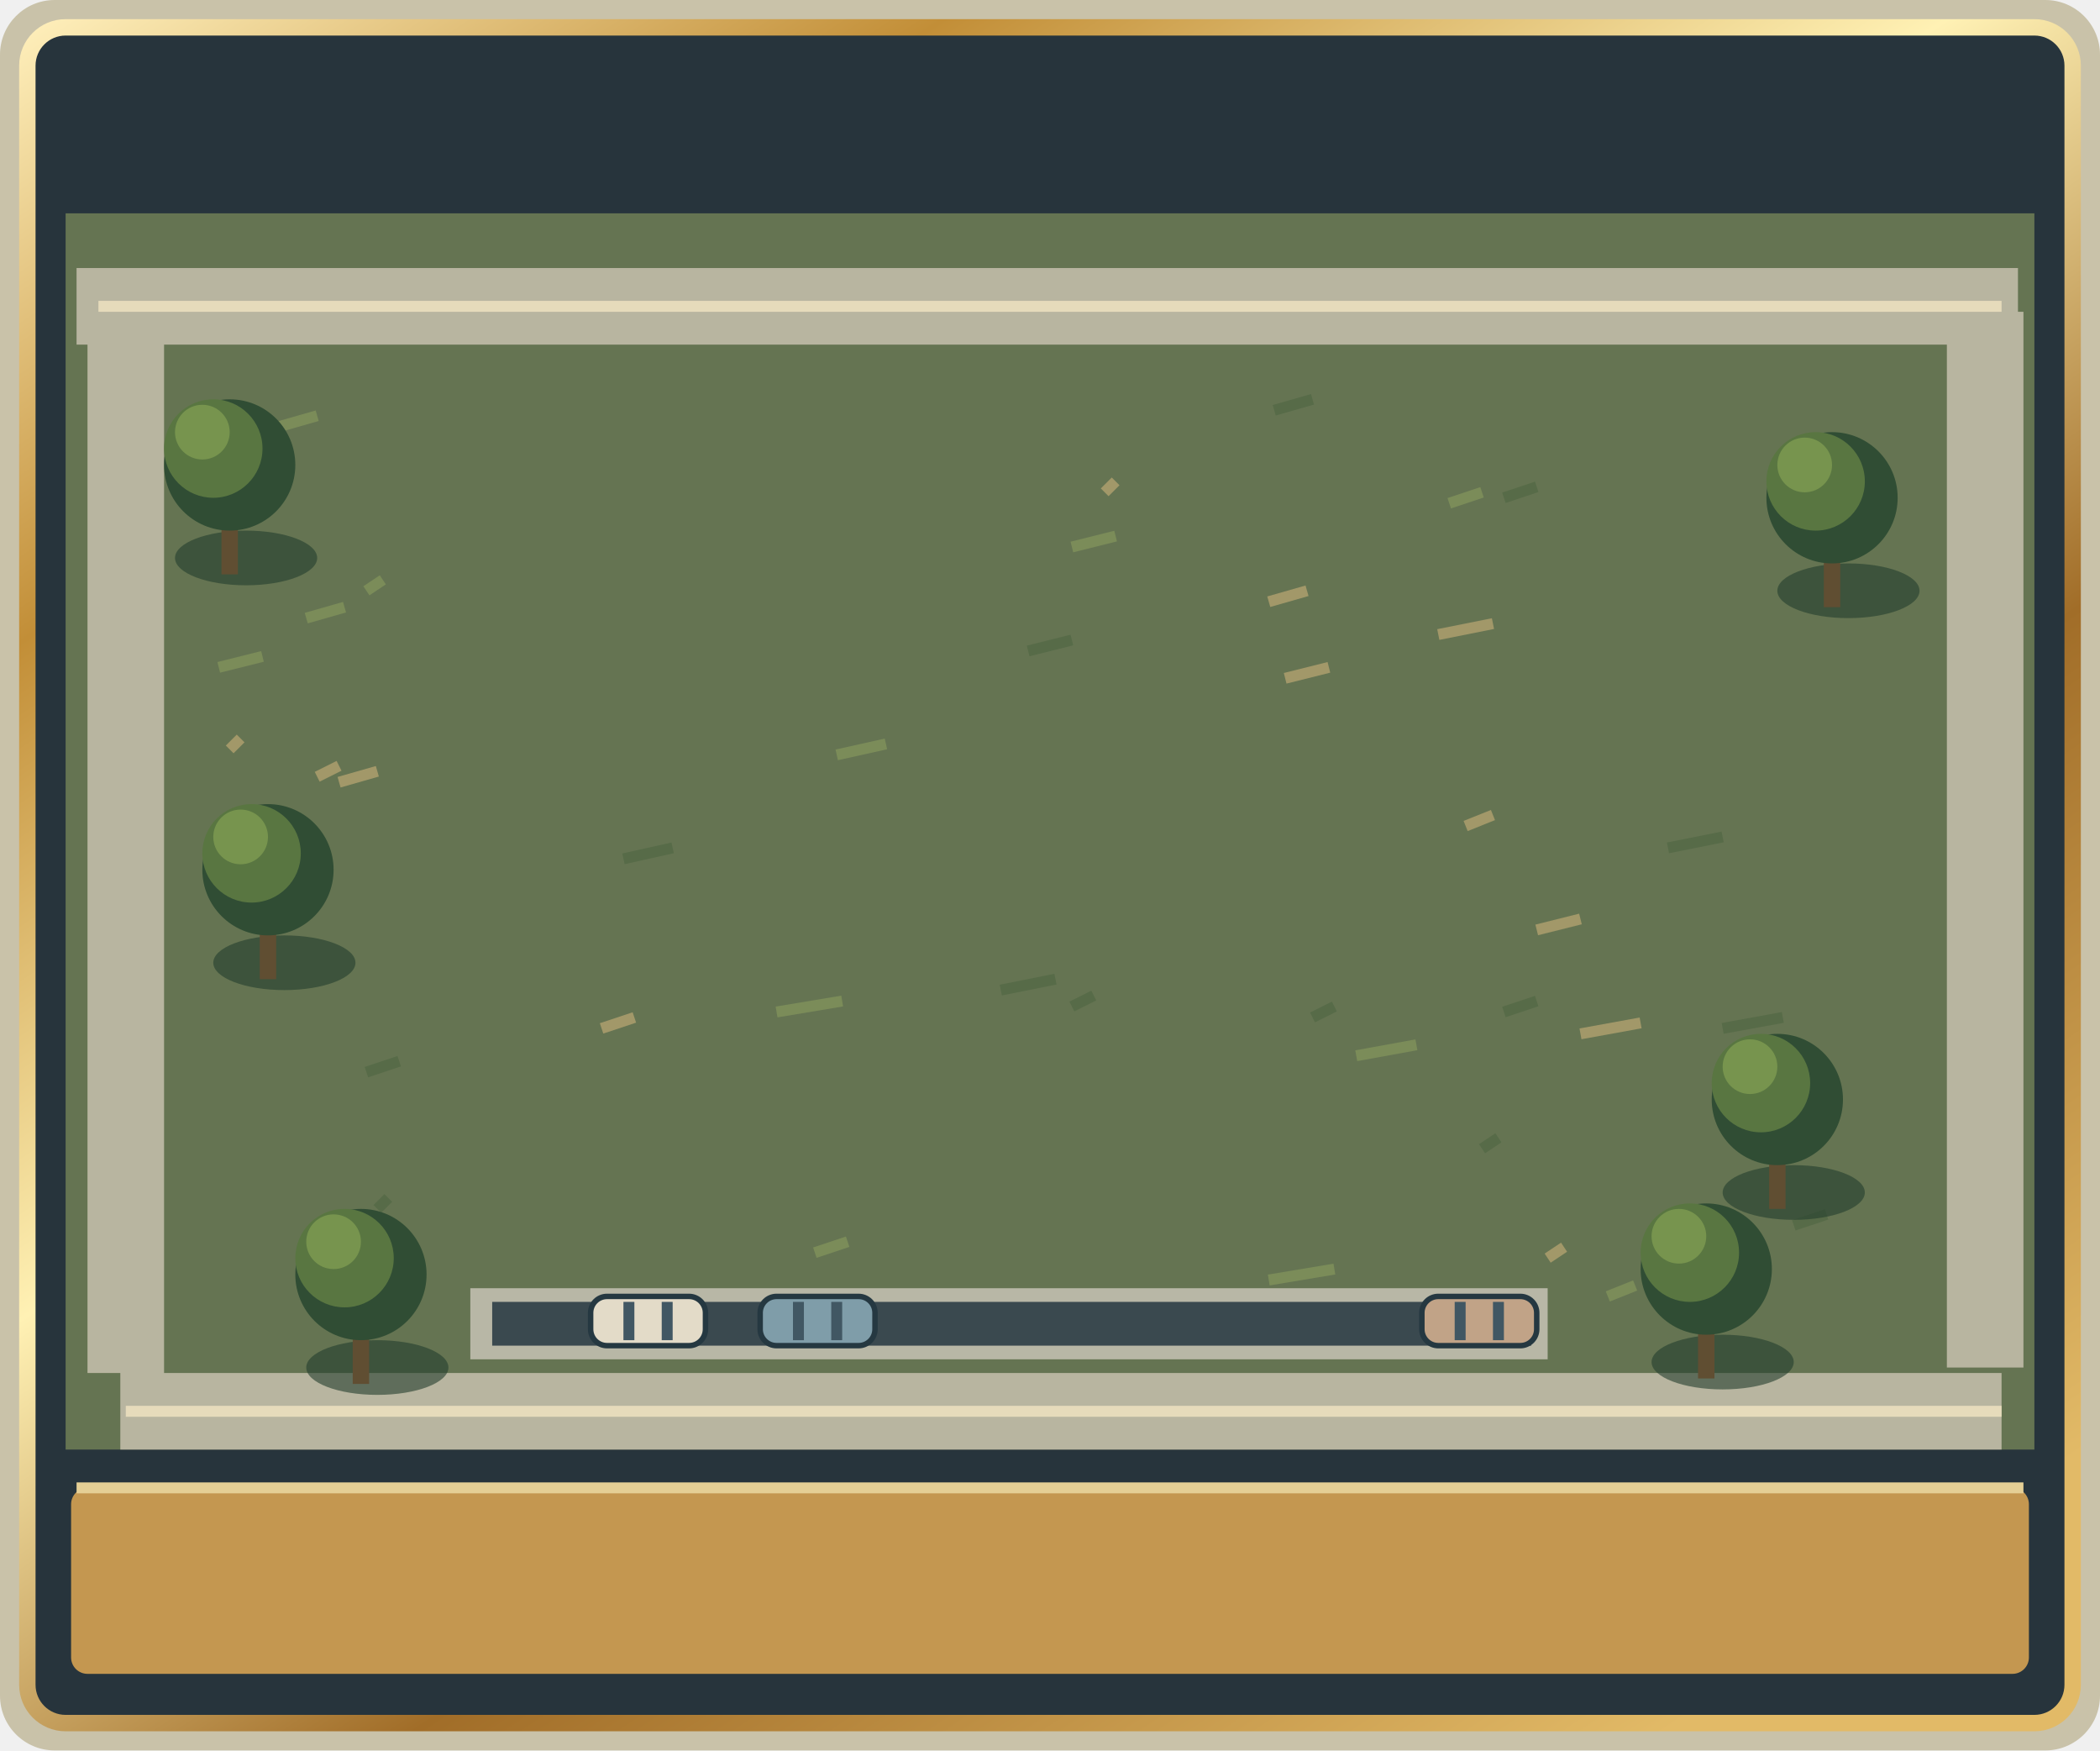
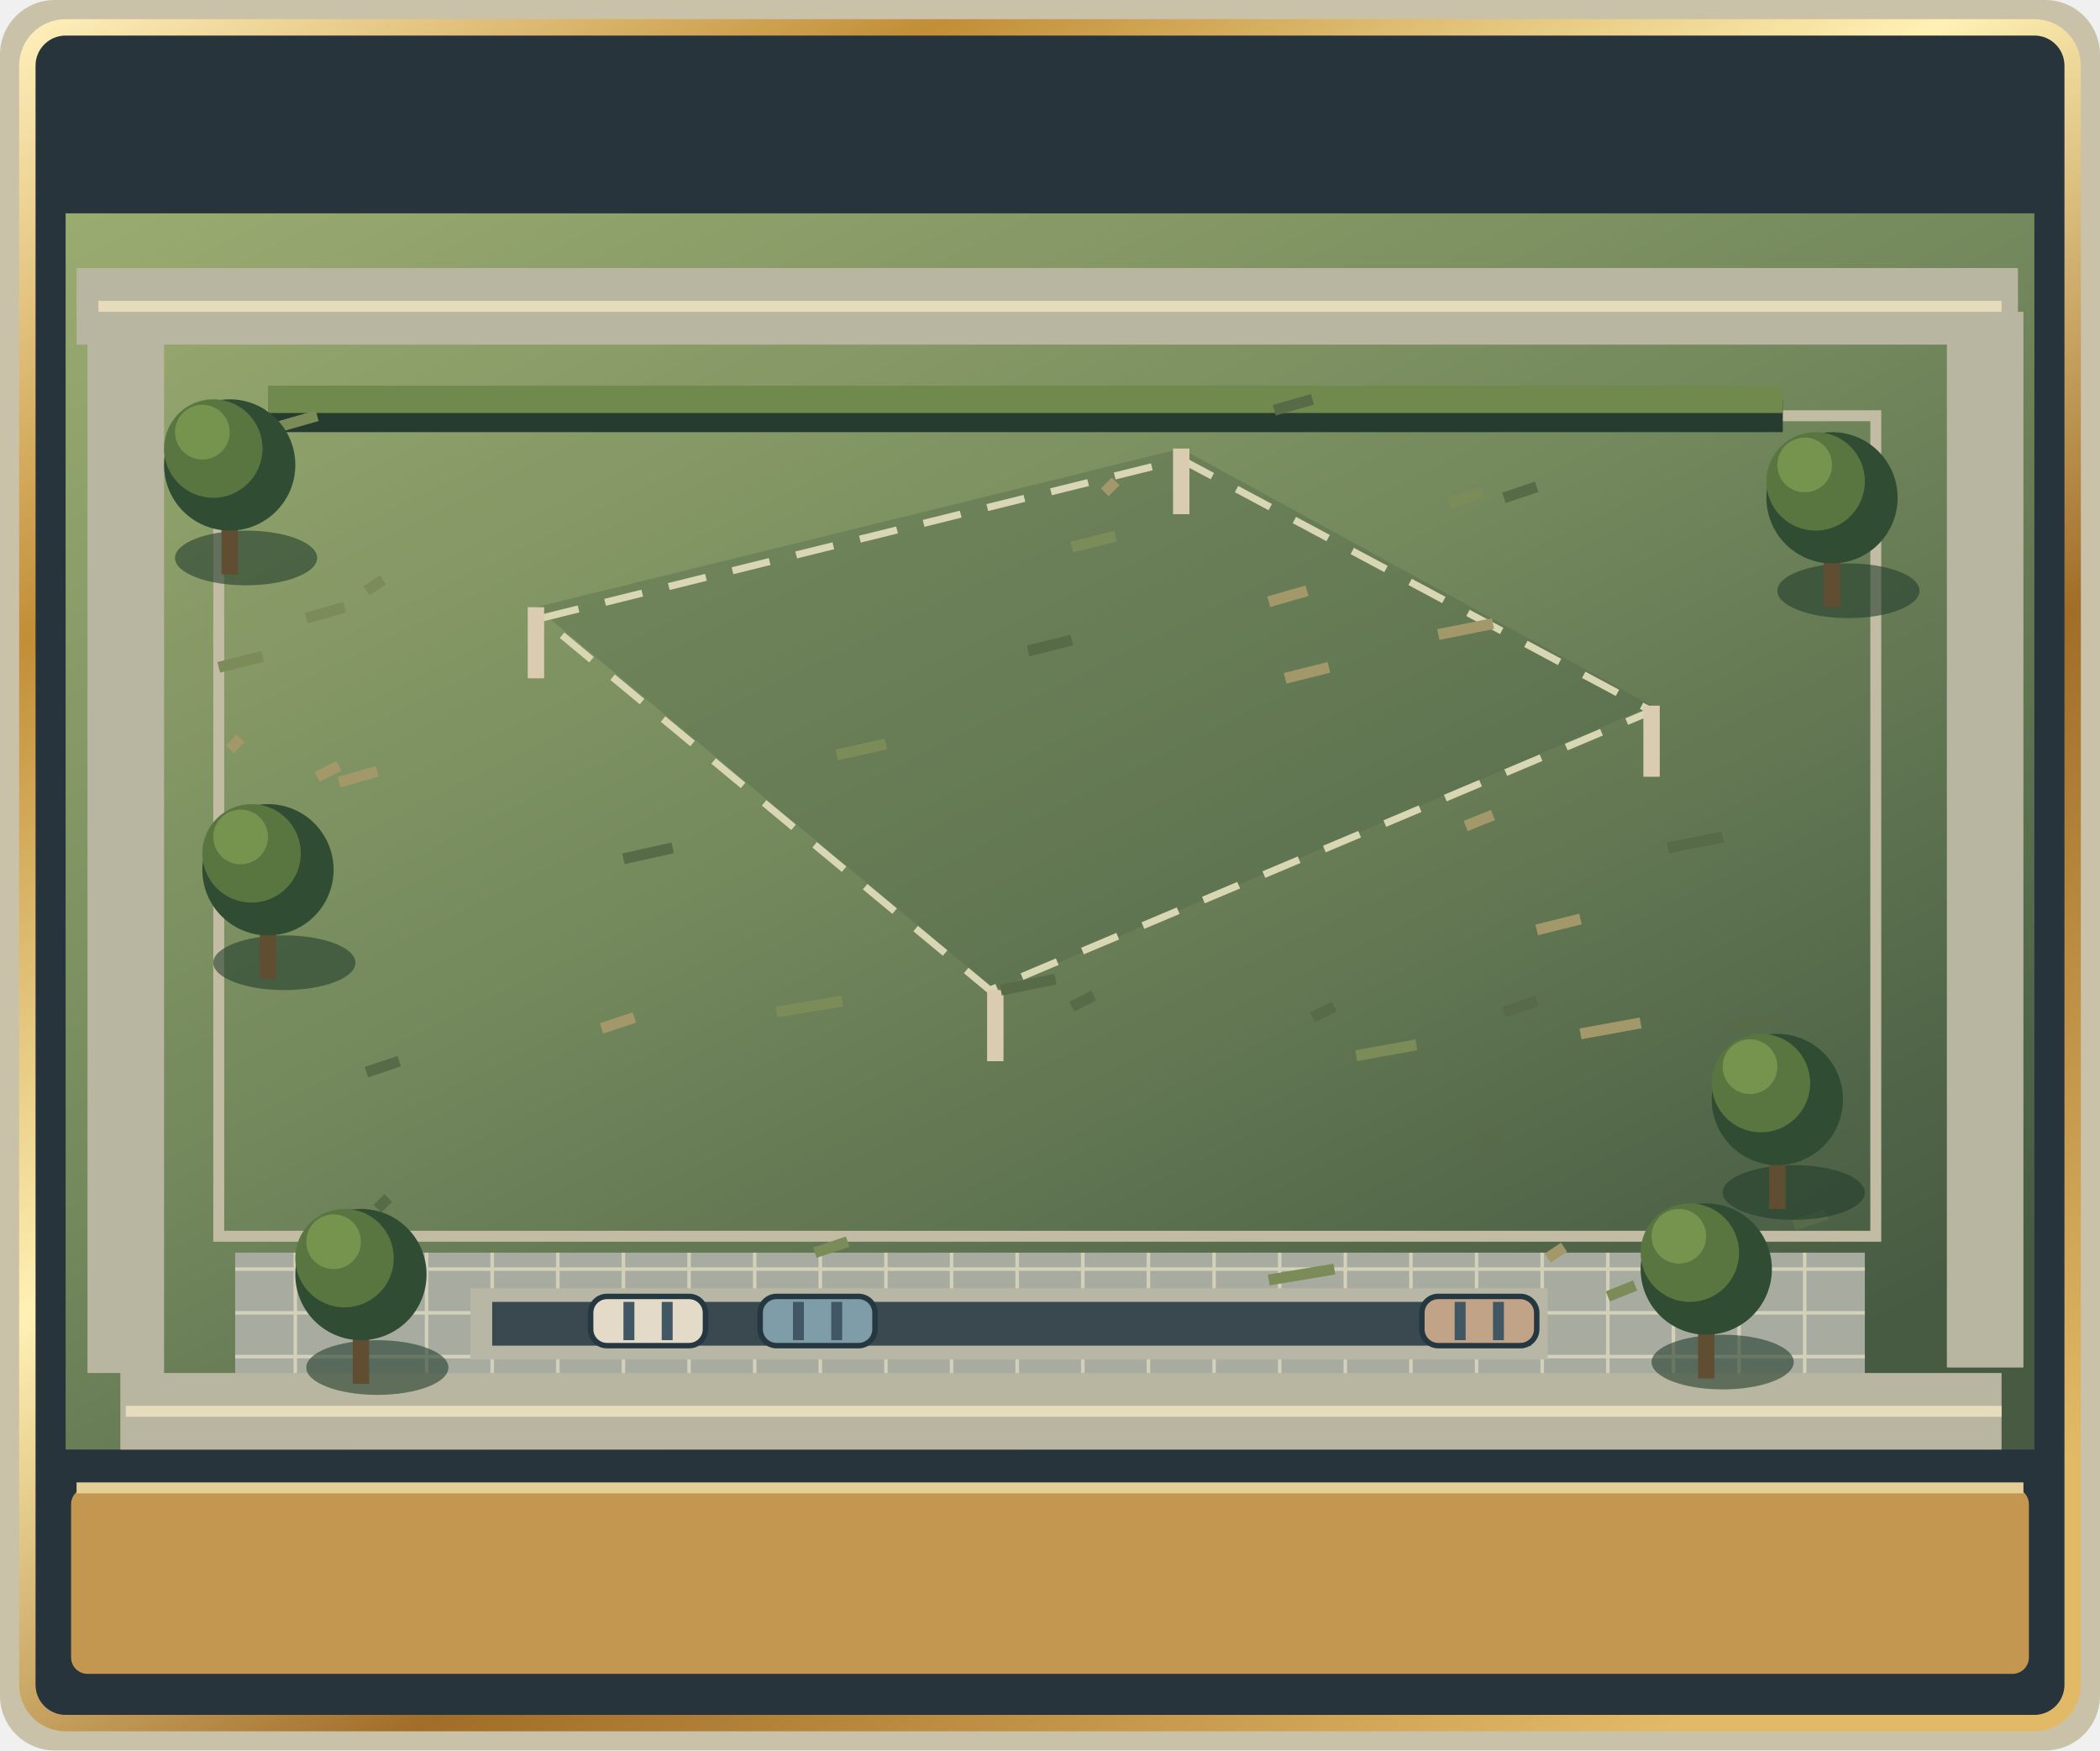
<svg xmlns="http://www.w3.org/2000/svg" viewBox="0 0 384 320" role="img" aria-label="Торговля · участок 6">
  <defs>
    <linearGradient id="gold" x2="0.8" y2="1">
      <stop stop-color="#fff0bc" />
      <stop offset=".22" stop-color="#c28e37" />
      <stop offset=".46" stop-color="#fff1b4" />
      <stop offset=".7" stop-color="#a16d28" />
      <stop offset="1" stop-color="#e2ba67" />
    </linearGradient>
    <linearGradient id="cream" x2="1" y2="1">
      <stop stop-color="#fff5d7" />
      <stop offset=".5" stop-color="#e8d3a0" />
      <stop offset="1" stop-color="#f7e9c8" />
    </linearGradient>
    <linearGradient id="navy" x2=".7" y2="1">
      <stop stop-color="#263b49" />
      <stop offset="1" stop-color="#06121e" />
    </linearGradient>
    <linearGradient id="glass" x2="1" y2="1">
      <stop stop-color="#d4e9e8" />
      <stop offset=".45" stop-color="#6495ad" />
      <stop offset="1" stop-color="#294453" />
    </linearGradient>
    <pattern id="grain" width="9" height="9" patternUnits="userSpaceOnUse">
      <path d="M0 1h2m3 4h1m1 3h2" stroke="#fff" opacity=".07" />
    </pattern>
+     <linearGradient id="soil" x2=".8" y2="1">
+       <stop stop-color="#9aab70" />
+       <stop offset=".5" stop-color="#73885c" />
+       <stop offset="1" stop-color="#465b42" />
+     </linearGradient>
+     <linearGradient id="concrete" x2="1" y2="1">
+       <stop stop-color="#e3decb" />
+       <stop offset="1" stop-color="#8d9b98" />
+     </linearGradient>
+     <pattern id="pavers" width="12" height="8" patternUnits="userSpaceOnUse">
+       <rect width="12" height="8" fill="#a8aca0" />
+       <path d="M0 0h12M0 8h12M6 0v8" stroke="#d3d0b9" stroke-width=".65" />
+     </pattern>
  </defs>
  <rect width="384" height="320" rx="10" fill="#c9c2a9" />
  <rect x="5" y="5" width="374" height="310" rx="7" fill="#27343c" stroke="url(#gold)" stroke-width="3" />
-   <rect x="12" y="39" width="360" height="226" fill="#657452" />
+   <rect x="12" y="39" width="360" height="226" fill="url(#soil)" />
+   <path d="M40 76H343V226H40Z" fill="none" stroke="#c1bca3" stroke-width="2" />
+   <path d="M43 229H341V253H43Z" fill="url(#pavers)" />
+   <path d="M49 76h277" stroke="#263c30" stroke-width="6" />
+   <path d="M49 73h277" stroke="#708a4d" stroke-width="5" />
+   <path d="M98 111l118-29 86 47-120 52z" fill="#4d6549" opacity=".35" />
+   <path d="M99 113l117-29 86 46-121 51z" fill="none" stroke="#d8d6b3" stroke-width="1.3" stroke-dasharray="7 5" />
+   <path d="M98 111v13m118-42v12m86 35v13m-120 39v13" stroke="#d9ccb0" stroke-width="3" />
  <path d="M14 56H369M22 258H366M23 56V251M363 57V250" stroke="#b8b5a0" stroke-width="14" />
  <path d="M18 56H366M23 258H366" stroke="#e6dbbb" stroke-width="2" />
  <path d="M51 78l7 -2" stroke="#7b8c59" stroke-width="2" />
  <path d="M153 138l9 -2" stroke="#7b8c59" stroke-width="2" />
  <path d="M271 210l3 -2" stroke="#576b48" stroke-width="2" />
  <path d="M294 237l5 -2" stroke="#7b8c59" stroke-width="2" />
  <path d="M56 113l7 -2" stroke="#7b8c59" stroke-width="2" />
  <path d="M314 201l10 -2" stroke="#a29869" stroke-width="2" />
  <path d="M281 170l8 -2" stroke="#a29869" stroke-width="2" />
  <path d="M58 142l4 -2" stroke="#a29869" stroke-width="2" />
  <path d="M233 75l7 -2" stroke="#576b48" stroke-width="2" />
  <path d="M305 155l10 -2" stroke="#576b48" stroke-width="2" />
  <path d="M232 234l12 -2" stroke="#7b8c59" stroke-width="2" />
  <path d="M110 188l6 -2" stroke="#a29869" stroke-width="2" />
  <path d="M315 188l11 -2" stroke="#576b48" stroke-width="2" />
  <path d="M283 230l3 -2" stroke="#a29869" stroke-width="2" />
  <path d="M67 108l3 -2" stroke="#7b8c59" stroke-width="2" />
  <path d="M275 91l6 -2" stroke="#576b48" stroke-width="2" />
  <path d="M40 122l8 -2" stroke="#7b8c59" stroke-width="2" />
  <path d="M62 143l7 -2" stroke="#a29869" stroke-width="2" />
  <path d="M114 157l9 -2" stroke="#576b48" stroke-width="2" />
  <path d="M188 119l8 -2" stroke="#576b48" stroke-width="2" />
  <path d="M275 185l6 -2" stroke="#576b48" stroke-width="2" />
  <path d="M42 137l2 -2" stroke="#a29869" stroke-width="2" />
  <path d="M232 110l7 -2" stroke="#a29869" stroke-width="2" />
  <path d="M240 186l4 -2" stroke="#576b48" stroke-width="2" />
  <path d="M142 185l12 -2" stroke="#7b8c59" stroke-width="2" />
  <path d="M289 189l11 -2" stroke="#a29869" stroke-width="2" />
  <path d="M69 221l2 -2" stroke="#576b48" stroke-width="2" />
  <path d="M196 184l4 -2" stroke="#576b48" stroke-width="2" />
  <path d="M235 124l8 -2" stroke="#a29869" stroke-width="2" />
  <path d="M202 90l2 -2" stroke="#a29869" stroke-width="2" />
  <path d="M268 151l5 -2" stroke="#a29869" stroke-width="2" />
  <path d="M149 229l6 -2" stroke="#7b8c59" stroke-width="2" />
  <path d="M183 181l10 -2" stroke="#576b48" stroke-width="2" />
  <path d="M333 99l9 -2" stroke="#7b8c59" stroke-width="2" />
  <path d="M265 92l6 -2" stroke="#7b8c59" stroke-width="2" />
  <path d="M67 196l6 -2" stroke="#576b48" stroke-width="2" />
  <path d="M328 224l6 -2" stroke="#576b48" stroke-width="2" />
  <path d="M196 100l8 -2" stroke="#7b8c59" stroke-width="2" />
  <path d="M248 193l11 -2" stroke="#7b8c59" stroke-width="2" />
  <path d="M263 116l10 -2" stroke="#a29869" stroke-width="2" />
  <path d="M86 242h197" stroke="#b8b7a6" stroke-width="13" />
  <path d="M90 242h190" stroke="#3a494f" stroke-width="8" />
  <rect x="108" y="237" width="21" height="9" rx="3" fill="#e3dbc8" stroke="#253841" />
  <path d="M115 238v7m7-7v7" stroke="#415763" stroke-width="2" />
  <rect x="139" y="237" width="21" height="9" rx="3" fill="#7f9da9" stroke="#253841" />
  <path d="M146 238v7m7-7v7" stroke="#415763" stroke-width="2" />
  <rect x="260" y="237" width="21" height="9" rx="3" fill="#c1a387" stroke="#253841" />
  <path d="M267 238v7m7-7v7" stroke="#415763" stroke-width="2" />
  <ellipse cx="45" cy="102" rx="13" ry="5" fill="#233e2d" opacity=".6" />
  <path d="M42 92v13" stroke="#604e32" stroke-width="3" />
  <circle cx="42" cy="85" r="12" fill="#304d34" />
  <circle cx="39" cy="82" r="9" fill="#597641" />
  <circle cx="37" cy="79" r="5" fill="#77944e" />
  <ellipse cx="52" cy="176" rx="13" ry="5" fill="#233e2d" opacity=".6" />
  <path d="M49 166v13" stroke="#604e32" stroke-width="3" />
  <circle cx="49" cy="159" r="12" fill="#304d34" />
  <circle cx="46" cy="156" r="9" fill="#597641" />
  <circle cx="44" cy="153" r="5" fill="#77944e" />
  <ellipse cx="328" cy="218" rx="13" ry="5" fill="#233e2d" opacity=".6" />
  <path d="M325 208v13" stroke="#604e32" stroke-width="3" />
  <circle cx="325" cy="201" r="12" fill="#304d34" />
  <circle cx="322" cy="198" r="9" fill="#597641" />
  <circle cx="320" cy="195" r="5" fill="#77944e" />
  <ellipse cx="315" cy="249" rx="13" ry="5" fill="#233e2d" opacity=".6" />
  <path d="M312 239v13" stroke="#604e32" stroke-width="3" />
  <circle cx="312" cy="232" r="12" fill="#304d34" />
  <circle cx="309" cy="229" r="9" fill="#597641" />
  <circle cx="307" cy="226" r="5" fill="#77944e" />
  <ellipse cx="69" cy="250" rx="13" ry="5" fill="#233e2d" opacity=".6" />
  <path d="M66 240v13" stroke="#604e32" stroke-width="3" />
  <circle cx="66" cy="233" r="12" fill="#304d34" />
  <circle cx="63" cy="230" r="9" fill="#597641" />
  <circle cx="61" cy="227" r="5" fill="#77944e" />
  <ellipse cx="338" cy="108" rx="13" ry="5" fill="#233e2d" opacity=".6" />
  <path d="M335 98v13" stroke="#604e32" stroke-width="3" />
  <circle cx="335" cy="91" r="12" fill="#304d34" />
  <circle cx="332" cy="88" r="9" fill="#597641" />
  <circle cx="330" cy="85" r="5" fill="#77944e" />
  <rect x="13" y="272" width="358" height="34" rx="3" fill="#c49750" />
  <path d="M14 272h356" stroke="#e5cf95" stroke-width="2" />
</svg>
